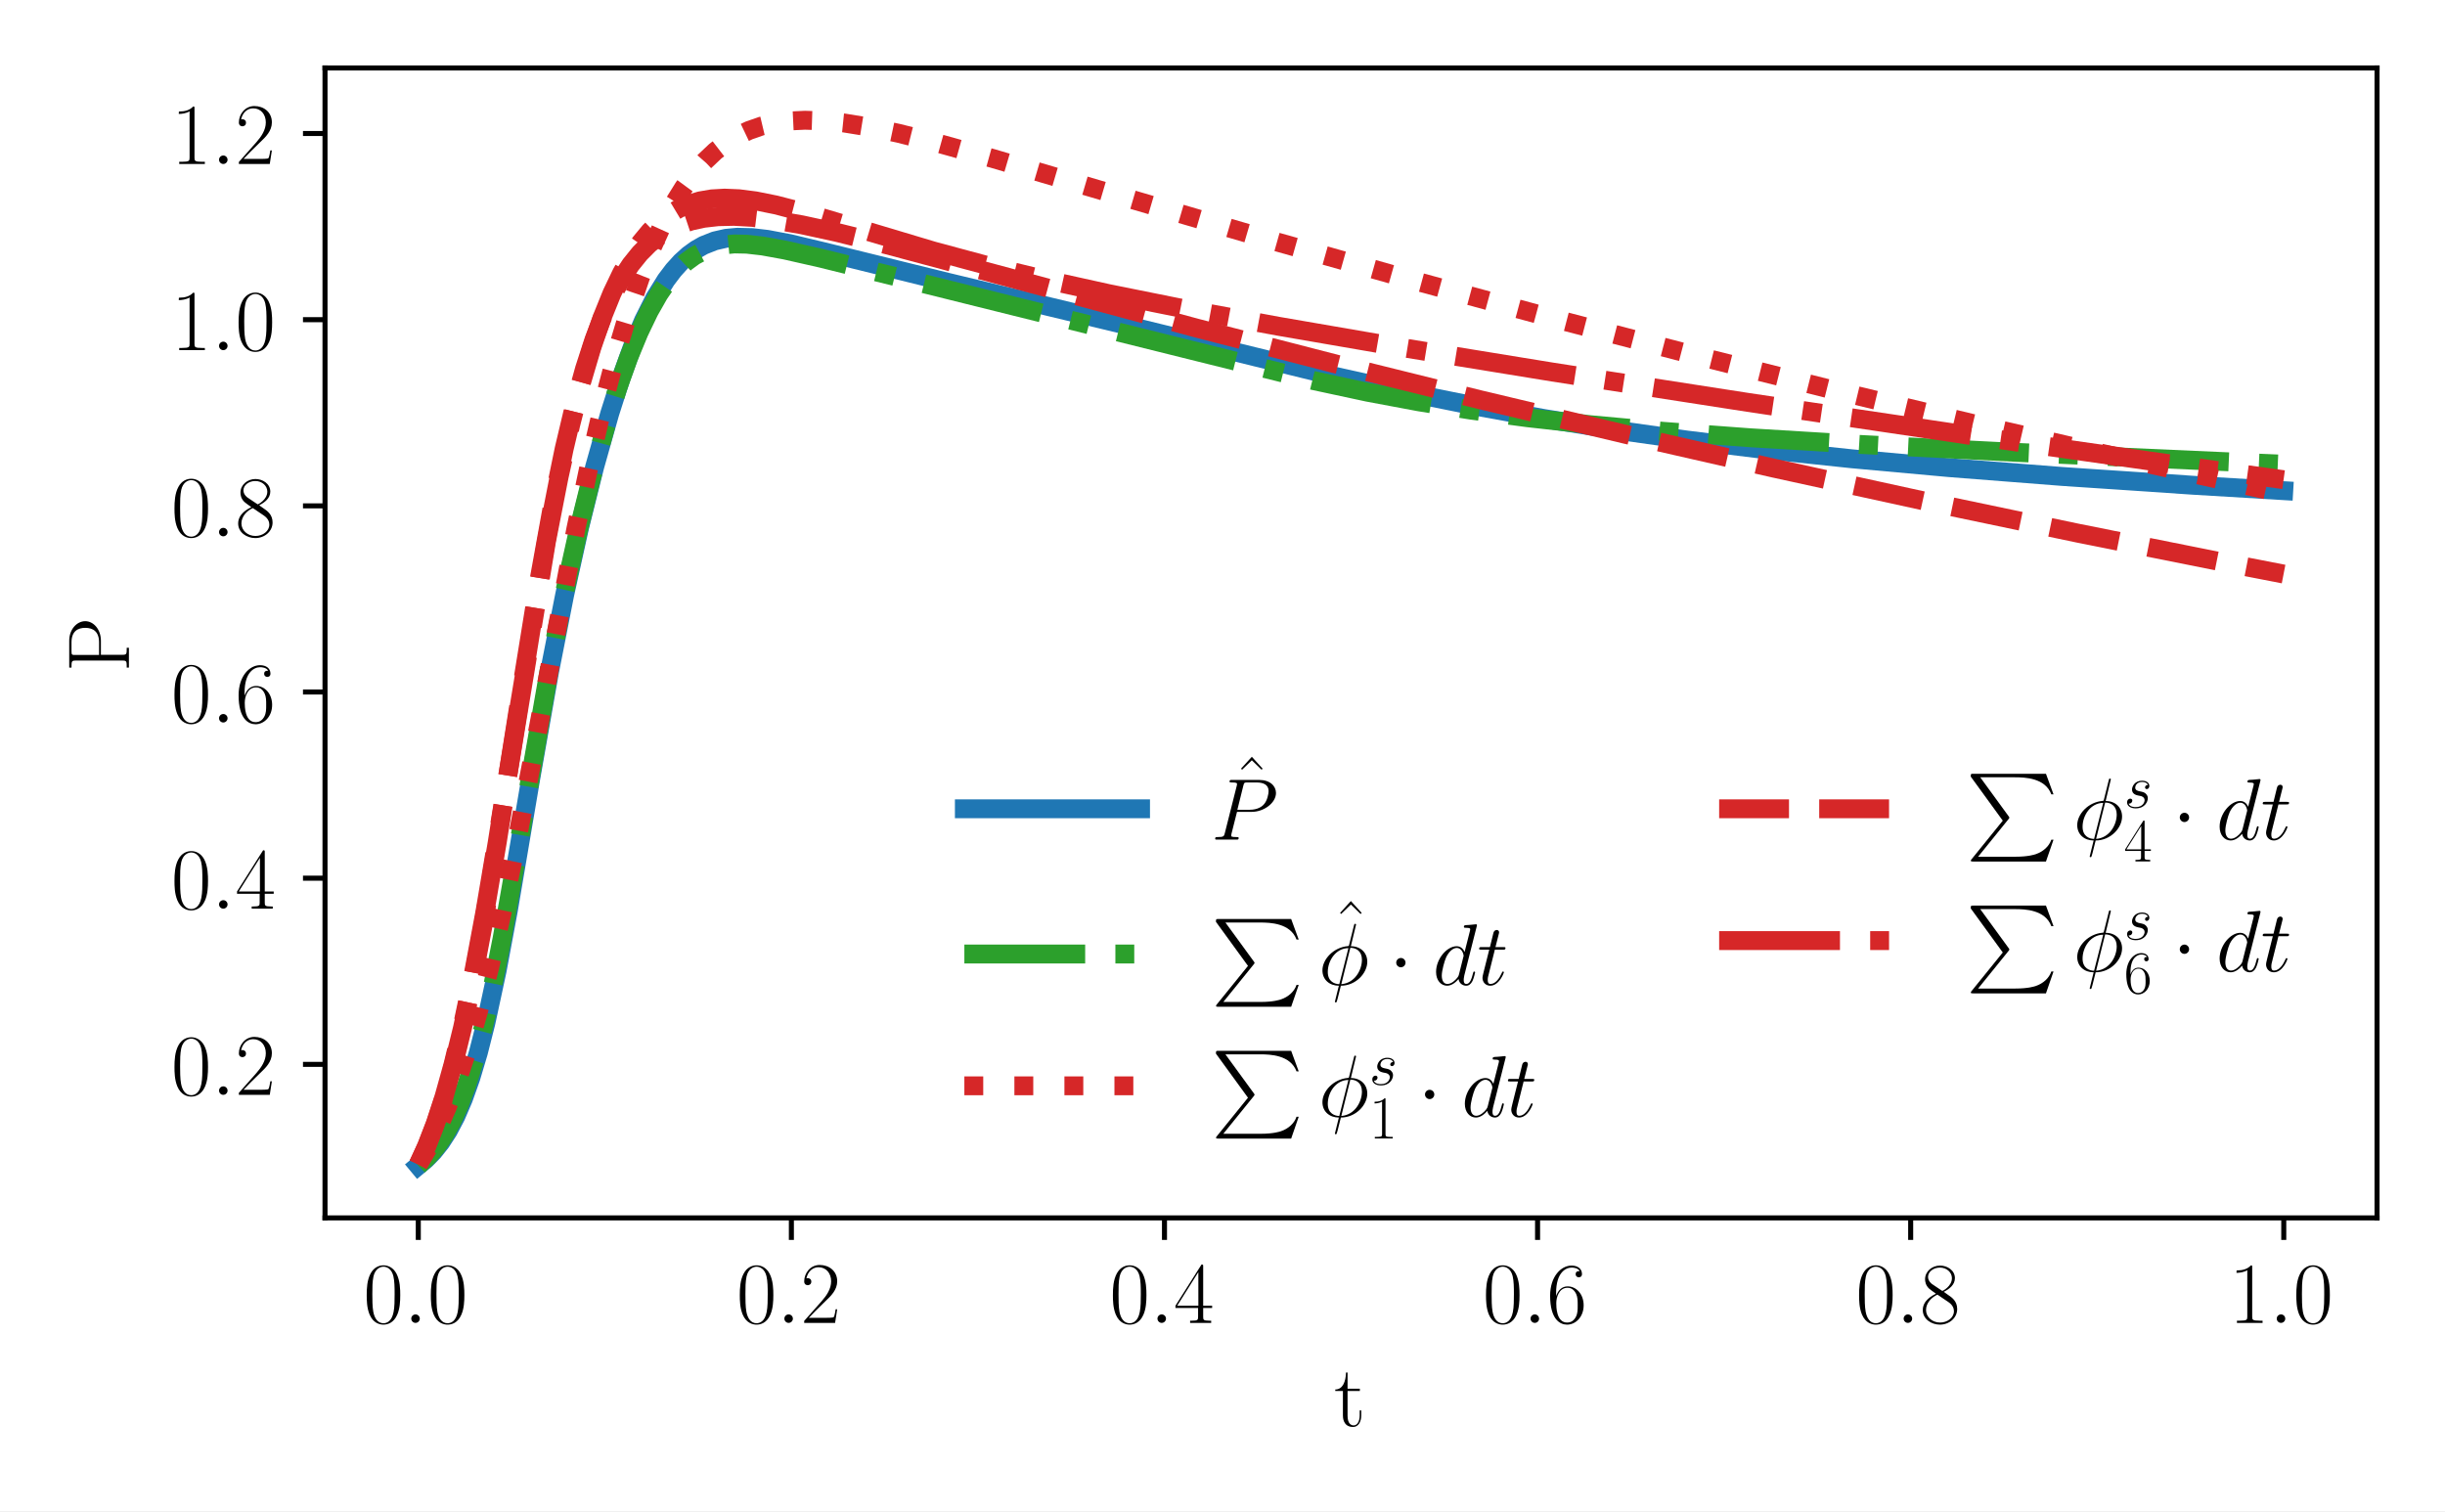
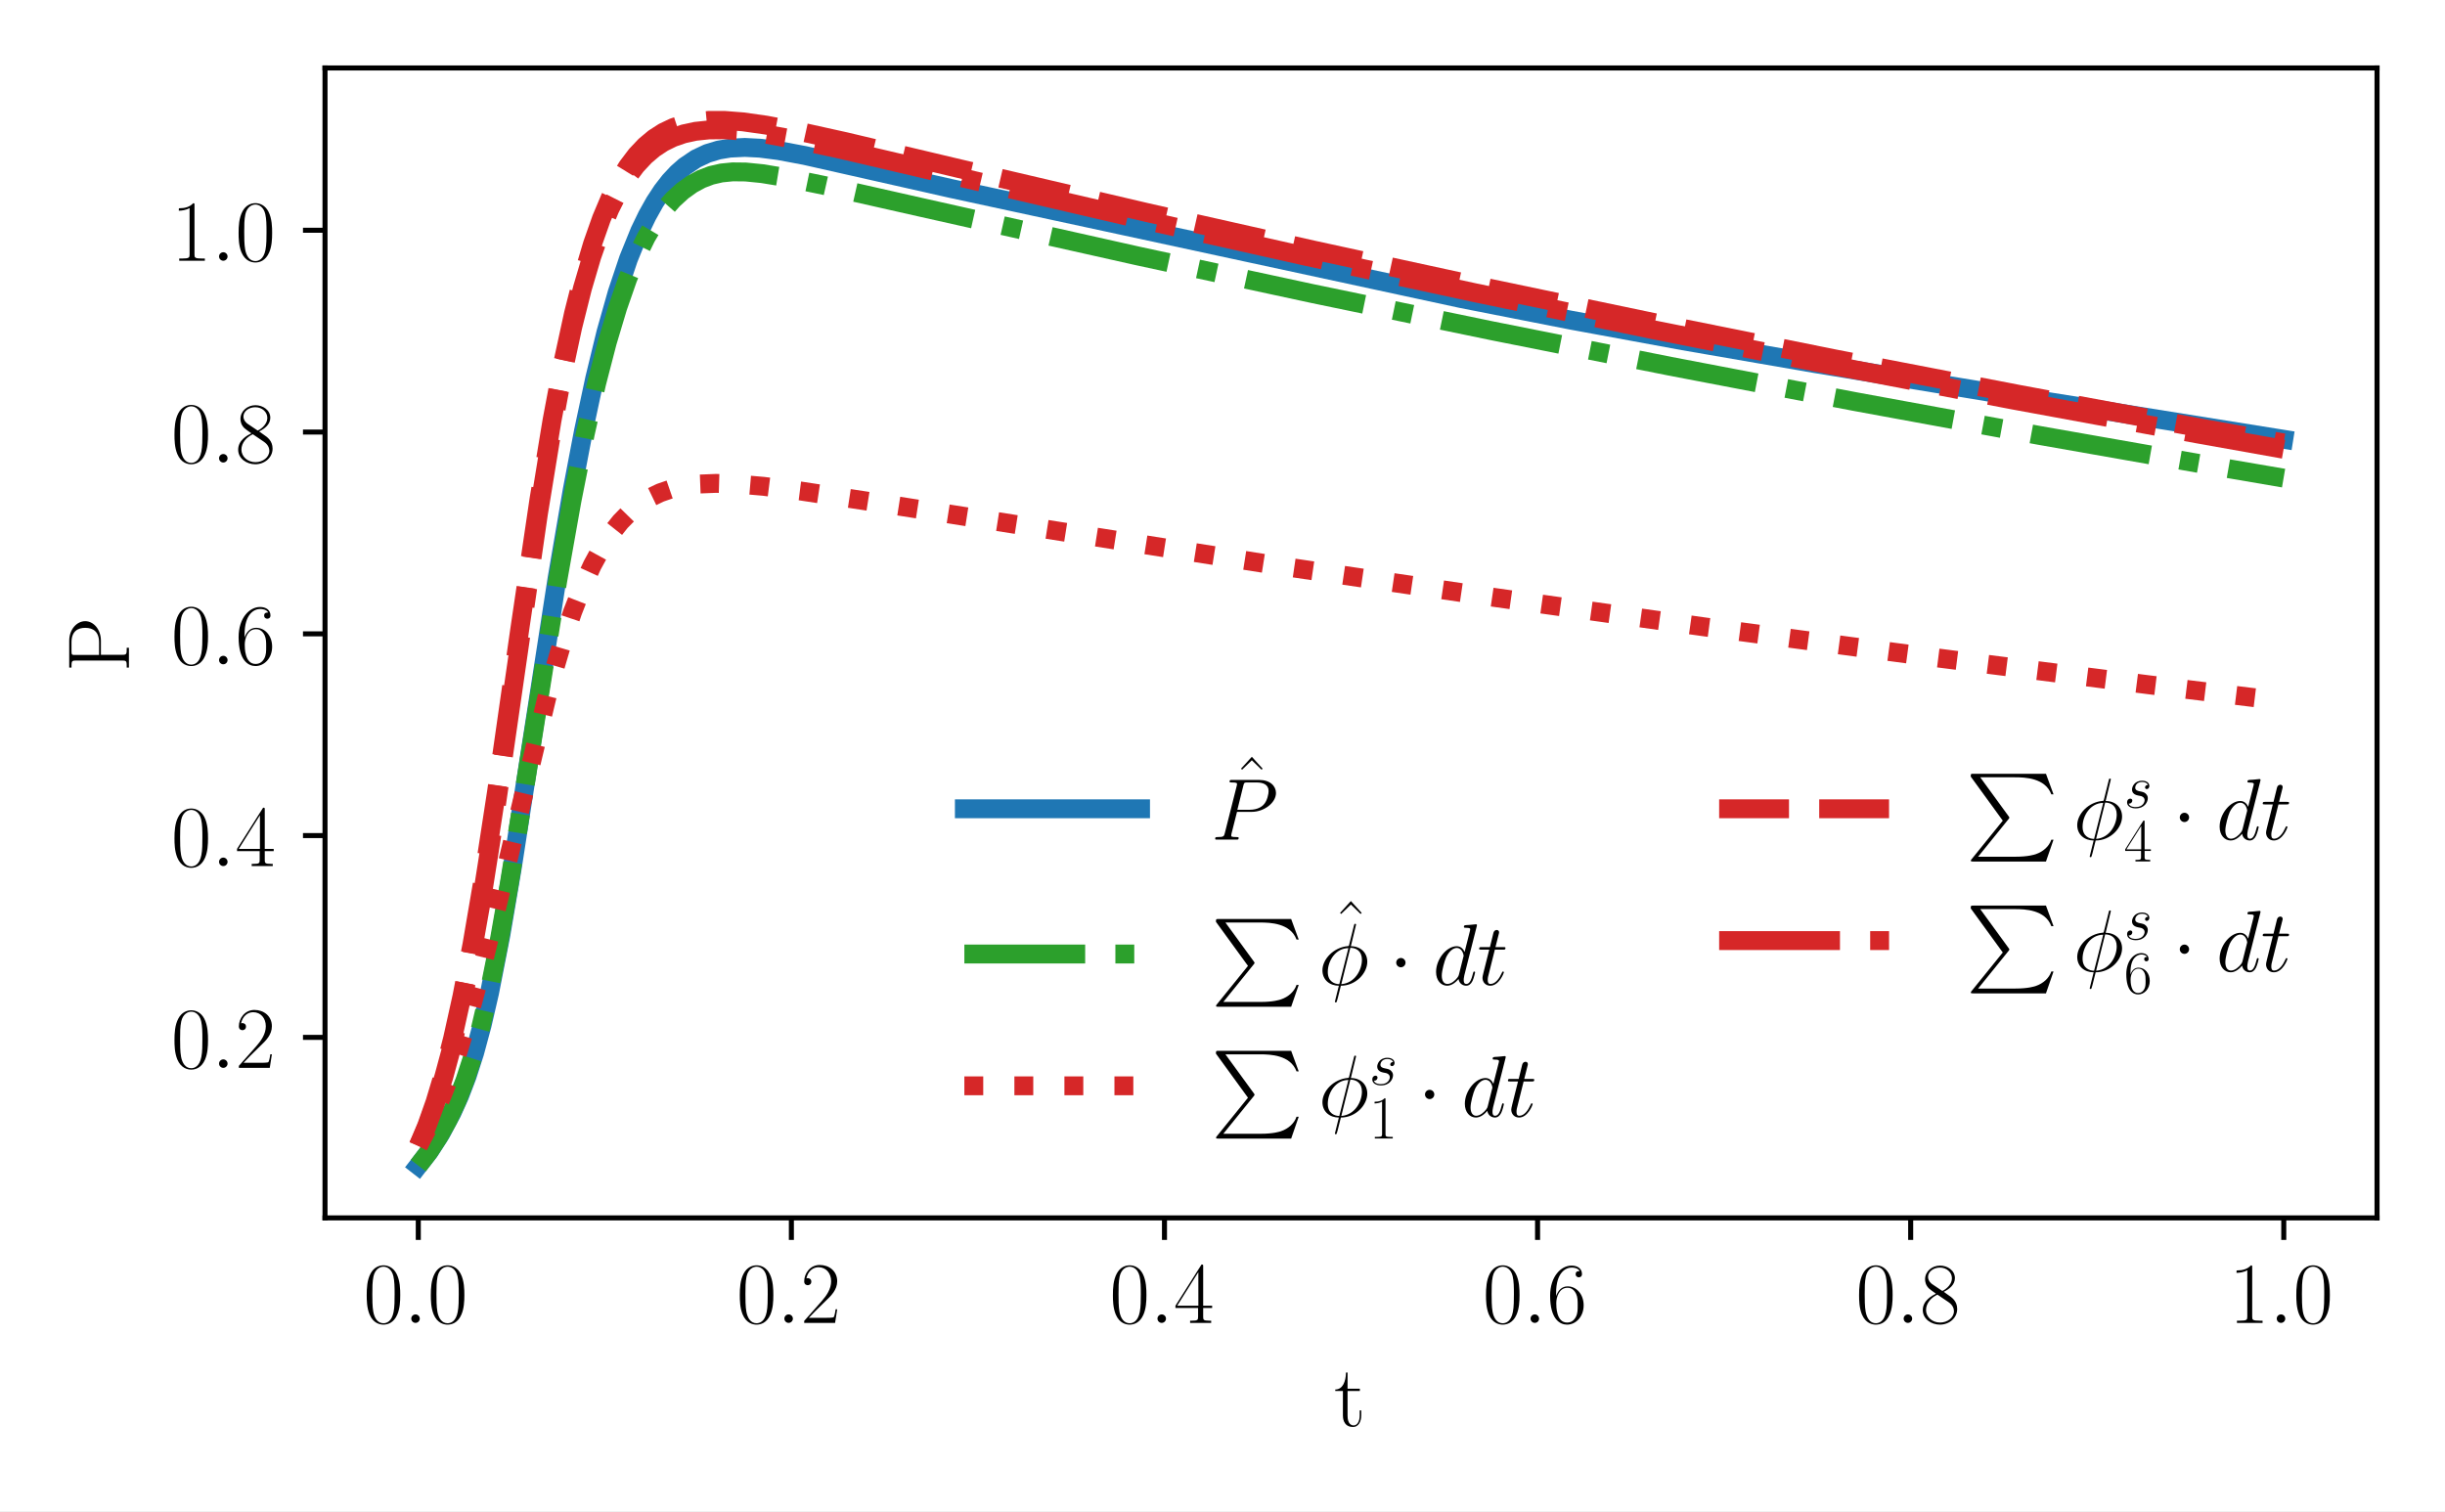
<svg xmlns="http://www.w3.org/2000/svg" xmlns:xlink="http://www.w3.org/1999/xlink" width="388.543pt" height="240.133pt" viewBox="0 0 388.543 240.133" version="1.1">
  <defs>
    <style type="text/css">*{stroke-linejoin: round; stroke-linecap: butt}</style>
  </defs>
  <g id="figure_1">
    <g id="patch_1">
      <path d="M 0 240.133  L 388.543 240.133  L 388.543 0  L 0 0  z " style="fill: #ffffff" />
    </g>
    <g id="axes_1">
      <g id="patch_2">
        <path d="M 51.648 193.537  L 377.743 193.537  L 377.743 10.8  L 51.648 10.8  z " style="fill: #ffffff" />
      </g>
      <g id="matplotlib.axis_1">
        <g id="xtick_1">
          <g id="line2d_1">
            <defs>
-               <path id="m41fd4c16ef" d="M 0 0  L 0 3.5  " style="stroke: #000000; stroke-width: 0.8" />
-             </defs>
-             <g>
-               <use xlink:href="#m41fd4c16ef" x="66.471" y="193.537" style="stroke: #000000; stroke-width: 0.8" />
+               <path id="mc021ba536b" d="M 0 0  L 0 3.5  " style="stroke: #000000; stroke-width: 0.8" />
+             </defs>
+             <g>
+               <use xlink:href="#mc021ba536b" x="66.471" y="193.537" style="stroke: #000000; stroke-width: 0.8" />
            </g>
          </g>
          <g id="text_1">
            <g transform="translate(57.74567 210.2228) scale(0.14 -0.14)">
              <defs>
                <path id="CMR17-30" d="M 2688 2025  C 2688 2416 2682 3080 2413 3591  C 2176 4039 1798 4198 1466 4198  C 1158 4198 768 4058 525 3597  C 269 3118 243 2524 243 2025  C 243 1661 250 1106 448 619  C 723 -39 1216 -128 1466 -128  C 1760 -128 2208 -7 2470 600  C 2662 1042 2688 1559 2688 2025  z M 1466 -26  C 1056 -26 813 325 723 812  C 653 1188 653 1738 653 2096  C 653 2588 653 2997 736 3387  C 858 3929 1216 4096 1466 4096  C 1728 4096 2067 3923 2189 3400  C 2272 3036 2278 2607 2278 2096  C 2278 1680 2278 1169 2202 792  C 2067 95 1690 -26 1466 -26  z " transform="scale(0.015625)" />
                <path id="CMMI12-3a" d="M 1178 307  C 1178 492 1024 619 870 619  C 685 619 557 466 557 313  C 557 128 710 0 864 0  C 1050 0 1178 153 1178 307  z " transform="scale(0.015625)" />
              </defs>
              <use xlink:href="#CMR17-30" transform="scale(0.996264)" />
              <use xlink:href="#CMMI12-3a" transform="translate(45.69048 0) scale(0.996264)" />
              <use xlink:href="#CMR17-30" transform="translate(72.78765 0) scale(0.996264)" />
            </g>
          </g>
        </g>
        <g id="xtick_2">
          <g id="line2d_2">
            <g>
-               <use xlink:href="#m41fd4c16ef" x="125.761" y="193.537" style="stroke: #000000; stroke-width: 0.8" />
+               <use xlink:href="#mc021ba536b" x="125.761" y="193.537" style="stroke: #000000; stroke-width: 0.8" />
            </g>
          </g>
          <g id="text_2">
            <g transform="translate(117.0356 210.2228) scale(0.14 -0.14)">
              <defs>
                <path id="CMR17-32" d="M 2669 989  L 2554 989  C 2490 536 2438 459 2413 420  C 2381 369 1920 369 1830 369  L 602 369  C 832 619 1280 1072 1824 1597  C 2214 1967 2669 2402 2669 3035  C 2669 3790 2067 4224 1395 4224  C 691 4224 262 3604 262 3030  C 262 2780 448 2748 525 2748  C 589 2748 781 2787 781 3010  C 781 3207 614 3264 525 3264  C 486 3264 448 3258 422 3245  C 544 3790 915 4058 1306 4058  C 1862 4058 2227 3617 2227 3035  C 2227 2479 1901 2000 1536 1584  L 262 146  L 262 0  L 2515 0  L 2669 989  z " transform="scale(0.015625)" />
              </defs>
              <use xlink:href="#CMR17-30" transform="scale(0.996264)" />
              <use xlink:href="#CMMI12-3a" transform="translate(45.69048 0) scale(0.996264)" />
              <use xlink:href="#CMR17-32" transform="translate(72.78765 0) scale(0.996264)" />
            </g>
          </g>
        </g>
        <g id="xtick_3">
          <g id="line2d_3">
            <g>
-               <use xlink:href="#m41fd4c16ef" x="185.051" y="193.537" style="stroke: #000000; stroke-width: 0.8" />
+               <use xlink:href="#mc021ba536b" x="185.051" y="193.537" style="stroke: #000000; stroke-width: 0.8" />
            </g>
          </g>
          <g id="text_3">
            <g transform="translate(176.3255 210.2228) scale(0.14 -0.14)">
              <defs>
                <path id="CMR17-34" d="M 2150 4122  C 2150 4256 2144 4256 2029 4256  L 128 1254  L 128 1088  L 1779 1088  L 1779 457  C 1779 224 1766 160 1318 160  L 1197 160  L 1197 0  C 1402 0 1747 0 1965 0  C 2182 0 2528 0 2733 0  L 2733 160  L 2611 160  C 2163 160 2150 224 2150 457  L 2150 1088  L 2803 1088  L 2803 1254  L 2150 1254  L 2150 4122  z M 1798 3703  L 1798 1254  L 256 1254  L 1798 3703  z " transform="scale(0.015625)" />
              </defs>
              <use xlink:href="#CMR17-30" transform="scale(0.996264)" />
              <use xlink:href="#CMMI12-3a" transform="translate(45.69048 0) scale(0.996264)" />
              <use xlink:href="#CMR17-34" transform="translate(72.78765 0) scale(0.996264)" />
            </g>
          </g>
        </g>
        <g id="xtick_4">
          <g id="line2d_4">
            <g>
-               <use xlink:href="#m41fd4c16ef" x="244.341" y="193.537" style="stroke: #000000; stroke-width: 0.8" />
+               <use xlink:href="#mc021ba536b" x="244.341" y="193.537" style="stroke: #000000; stroke-width: 0.8" />
            </g>
          </g>
          <g id="text_4">
            <g transform="translate(235.6154 210.2228) scale(0.14 -0.14)">
              <defs>
                <path id="CMR17-36" d="M 678 2176  C 678 3690 1395 4032 1811 4032  C 1946 4032 2272 4009 2400 3776  C 2298 3776 2106 3776 2106 3553  C 2106 3381 2246 3323 2336 3323  C 2394 3323 2566 3348 2566 3560  C 2566 3954 2246 4179 1805 4179  C 1043 4179 243 3390 243 1984  C 243 253 966 -128 1478 -128  C 2099 -128 2688 427 2688 1283  C 2688 2081 2170 2662 1517 2662  C 1126 2662 838 2407 678 1960  L 678 2176  z M 1478 25  C 691 25 691 1200 691 1436  C 691 1896 909 2560 1504 2560  C 1613 2560 1926 2560 2138 2120  C 2253 1870 2253 1609 2253 1289  C 2253 944 2253 690 2118 434  C 1978 171 1773 25 1478 25  z " transform="scale(0.015625)" />
              </defs>
              <use xlink:href="#CMR17-30" transform="scale(0.996264)" />
              <use xlink:href="#CMMI12-3a" transform="translate(45.69048 0) scale(0.996264)" />
              <use xlink:href="#CMR17-36" transform="translate(72.78765 0) scale(0.996264)" />
            </g>
          </g>
        </g>
        <g id="xtick_5">
          <g id="line2d_5">
            <g>
-               <use xlink:href="#m41fd4c16ef" x="303.631" y="193.537" style="stroke: #000000; stroke-width: 0.8" />
+               <use xlink:href="#mc021ba536b" x="303.631" y="193.537" style="stroke: #000000; stroke-width: 0.8" />
            </g>
          </g>
          <g id="text_5">
            <g transform="translate(294.9053 210.2228) scale(0.14 -0.14)">
              <defs>
                <path id="CMR17-38" d="M 1741 2264  C 2144 2467 2554 2773 2554 3263  C 2554 3841 1990 4179 1472 4179  C 890 4179 378 3759 378 3180  C 378 3021 416 2747 666 2505  C 730 2442 998 2251 1171 2130  C 883 1983 211 1634 211 934  C 211 279 838 -128 1459 -128  C 2144 -128 2720 362 2720 1010  C 2720 1590 2330 1857 2074 2029  L 1741 2264  z M 902 2822  C 851 2854 595 3051 595 3351  C 595 3739 998 4032 1459 4032  C 1965 4032 2336 3676 2336 3262  C 2336 2669 1670 2331 1638 2331  C 1632 2331 1626 2331 1574 2370  L 902 2822  z M 2080 1519  C 2176 1449 2483 1240 2483 851  C 2483 381 2010 25 1472 25  C 890 25 448 438 448 940  C 448 1443 838 1862 1280 2060  L 2080 1519  z " transform="scale(0.015625)" />
              </defs>
              <use xlink:href="#CMR17-30" transform="scale(0.996264)" />
              <use xlink:href="#CMMI12-3a" transform="translate(45.69048 0) scale(0.996264)" />
              <use xlink:href="#CMR17-38" transform="translate(72.78765 0) scale(0.996264)" />
            </g>
          </g>
        </g>
        <g id="xtick_6">
          <g id="line2d_6">
            <g>
-               <use xlink:href="#m41fd4c16ef" x="362.92" y="193.537" style="stroke: #000000; stroke-width: 0.8" />
+               <use xlink:href="#mc021ba536b" x="362.92" y="193.537" style="stroke: #000000; stroke-width: 0.8" />
            </g>
          </g>
          <g id="text_6">
            <g transform="translate(354.1952 210.2228) scale(0.14 -0.14)">
              <defs>
                <path id="CMR17-31" d="M 1702 4058  C 1702 4192 1696 4192 1606 4192  C 1357 3916 979 3827 621 3827  C 602 3827 570 3827 563 3808  C 557 3795 557 3782 557 3648  C 755 3648 1088 3686 1344 3839  L 1344 461  C 1344 236 1331 160 781 160  L 589 160  L 589 0  C 896 0 1216 0 1523 0  C 1830 0 2150 0 2458 0  L 2458 160  L 2266 160  C 1715 160 1702 230 1702 458  L 1702 4058  z " transform="scale(0.015625)" />
              </defs>
              <use xlink:href="#CMR17-31" transform="scale(0.996264)" />
              <use xlink:href="#CMMI12-3a" transform="translate(45.69048 0) scale(0.996264)" />
              <use xlink:href="#CMR17-30" transform="translate(72.78765 0) scale(0.996264)" />
            </g>
          </g>
        </g>
        <g id="text_7">
          <g transform="translate(212.0402 226.6207) scale(0.14 -0.14)">
            <defs>
              <path id="CMR17-74" d="M 966 2560  L 1862 2560  L 1862 2725  L 966 2725  L 966 3904  L 851 3904  C 838 3245 614 2668 70 2668  L 70 2560  L 627 2560  L 627 771  C 627 650 627 -64 1370 -64  C 1747 -64 1965 306 1965 777  L 1965 1140  L 1850 1140  L 1850 783  C 1850 344 1677 51 1408 51  C 1222 51 966 178 966 758  L 966 2560  z " transform="scale(0.015625)" />
            </defs>
            <use xlink:href="#CMR17-74" transform="scale(0.996264)" />
          </g>
        </g>
      </g>
      <g id="matplotlib.axis_2">
        <g id="ytick_1">
          <g id="line2d_7">
            <defs>
-               <path id="m6a8899a63e" d="M 0 0  L -3.5 0  " style="stroke: #000000; stroke-width: 0.8" />
-             </defs>
-             <g>
-               <use xlink:href="#m6a8899a63e" x="51.648" y="169.139" style="stroke: #000000; stroke-width: 0.8" />
+               <path id="mbec6f3940d" d="M 0 0  L -3.5 0  " style="stroke: #000000; stroke-width: 0.8" />
+             </defs>
+             <g>
+               <use xlink:href="#mbec6f3940d" x="51.648" y="164.853" style="stroke: #000000; stroke-width: 0.8" />
            </g>
          </g>
          <g id="text_8">
-             <g transform="translate(27.1979 173.9819) scale(0.14 -0.14)">
+             <g transform="translate(27.1979 169.6958) scale(0.14 -0.14)">
              <use xlink:href="#CMR17-30" transform="scale(0.996264)" />
              <use xlink:href="#CMMI12-3a" transform="translate(45.69048 0) scale(0.996264)" />
              <use xlink:href="#CMR17-32" transform="translate(72.78765 0) scale(0.996264)" />
            </g>
          </g>
        </g>
        <g id="ytick_2">
          <g id="line2d_8">
            <g>
-               <use xlink:href="#m6a8899a63e" x="51.648" y="139.554" style="stroke: #000000; stroke-width: 0.8" />
+               <use xlink:href="#mbec6f3940d" x="51.648" y="132.787" style="stroke: #000000; stroke-width: 0.8" />
            </g>
          </g>
          <g id="text_9">
-             <g transform="translate(27.1979 144.3971) scale(0.14 -0.14)">
+             <g transform="translate(27.1979 137.6301) scale(0.14 -0.14)">
              <use xlink:href="#CMR17-30" transform="scale(0.996264)" />
              <use xlink:href="#CMMI12-3a" transform="translate(45.69048 0) scale(0.996264)" />
              <use xlink:href="#CMR17-34" transform="translate(72.78765 0) scale(0.996264)" />
            </g>
          </g>
        </g>
        <g id="ytick_3">
          <g id="line2d_9">
            <g>
-               <use xlink:href="#m6a8899a63e" x="51.648" y="109.969" style="stroke: #000000; stroke-width: 0.8" />
+               <use xlink:href="#mbec6f3940d" x="51.648" y="100.722" style="stroke: #000000; stroke-width: 0.8" />
            </g>
          </g>
          <g id="text_10">
-             <g transform="translate(27.1979 114.8124) scale(0.14 -0.14)">
+             <g transform="translate(27.1979 105.5645) scale(0.14 -0.14)">
              <use xlink:href="#CMR17-30" transform="scale(0.996264)" />
              <use xlink:href="#CMMI12-3a" transform="translate(45.69048 0) scale(0.996264)" />
              <use xlink:href="#CMR17-36" transform="translate(72.78765 0) scale(0.996264)" />
            </g>
          </g>
        </g>
        <g id="ytick_4">
          <g id="line2d_10">
            <g>
-               <use xlink:href="#m6a8899a63e" x="51.648" y="80.385" style="stroke: #000000; stroke-width: 0.8" />
+               <use xlink:href="#mbec6f3940d" x="51.648" y="68.656" style="stroke: #000000; stroke-width: 0.8" />
            </g>
          </g>
          <g id="text_11">
-             <g transform="translate(27.1979 85.22758) scale(0.14 -0.14)">
+             <g transform="translate(27.1979 73.49878) scale(0.14 -0.14)">
              <use xlink:href="#CMR17-30" transform="scale(0.996264)" />
              <use xlink:href="#CMMI12-3a" transform="translate(45.69048 0) scale(0.996264)" />
              <use xlink:href="#CMR17-38" transform="translate(72.78765 0) scale(0.996264)" />
            </g>
          </g>
        </g>
        <g id="ytick_5">
          <g id="line2d_11">
            <g>
-               <use xlink:href="#m6a8899a63e" x="51.648" y="50.8" style="stroke: #000000; stroke-width: 0.8" />
+               <use xlink:href="#mbec6f3940d" x="51.648" y="36.59" style="stroke: #000000; stroke-width: 0.8" />
            </g>
          </g>
          <g id="text_12">
-             <g transform="translate(27.1979 55.64281) scale(0.14 -0.14)">
+             <g transform="translate(27.1979 41.43311) scale(0.14 -0.14)">
              <use xlink:href="#CMR17-31" transform="scale(0.996264)" />
              <use xlink:href="#CMMI12-3a" transform="translate(45.69048 0) scale(0.996264)" />
              <use xlink:href="#CMR17-30" transform="translate(72.78765 0) scale(0.996264)" />
            </g>
          </g>
        </g>
-         <g id="ytick_6">
-           <g id="line2d_12">
-             <g>
-               <use xlink:href="#m6a8899a63e" x="51.648" y="21.215" style="stroke: #000000; stroke-width: 0.8" />
-             </g>
-           </g>
-           <g id="text_13">
-             <g transform="translate(27.1979 26.05803) scale(0.14 -0.14)">
-               <use xlink:href="#CMR17-31" transform="scale(0.996264)" />
-               <use xlink:href="#CMMI12-3a" transform="translate(45.69048 0) scale(0.996264)" />
-               <use xlink:href="#CMR17-32" transform="translate(72.78765 0) scale(0.996264)" />
-             </g>
-           </g>
-         </g>
-         <g id="text_14">
+         <g id="text_13">
          <g transform="translate(20.48588 106.8144) rotate(-90) scale(0.14 -0.14)">
            <defs>
              <path id="CMR17-50" d="M 1267 2042  L 2291 2042  C 3117 2042 3718 2578 3718 3184  C 3718 3791 3130 4352 2291 4352  L 333 4352  L 333 4186  C 774 4186 845 4186 845 3899  L 845 446  C 845 160 774 160 333 160  L 333 0  C 518 0 858 0 1056 0  C 1254 0 1594 0 1779 0  L 1779 160  C 1338 160 1267 160 1267 446  L 1267 2042  z M 1254 2176  L 1254 3938  C 1254 4155 1267 4186 1523 4186  L 2170 4186  C 2995 4186 3232 3714 3232 3184  C 3232 2604 2950 2176 2170 2176  L 1254 2176  z " transform="scale(0.015625)" />
            </defs>
            <use xlink:href="#CMR17-50" transform="scale(0.996264)" />
          </g>
        </g>
      </g>
+       <g id="line2d_12">
+         <path d="M 66.471 185.231  L 68.26 182.925  L 70.05 180.137  L 71.839 176.795  L 73.032 174.149  L 74.225 171.036  L 75.418 167.328  L 76.611 162.914  L 77.804 157.739  L 79.593 148.589  L 81.383 138.058  L 84.365 118.766  L 88.54 91.826  L 90.926 77.912  L 92.716 68.526  L 94.505 60.139  L 96.295 52.788  L 98.084 46.469  L 99.874 41.138  L 101.663 36.727  L 102.856 34.256  L 104.049 32.126  L 105.242 30.309  L 106.435 28.775  L 107.628 27.495  L 108.821 26.442  L 110.61 25.23  L 112.4 24.388  L 114.189 23.846  L 115.978 23.543  L 118.364 23.426  L 120.75 23.548  L 123.733 23.929  L 127.908 24.712  L 135.662 26.462  L 151.171 29.965  L 232.292 47.468  L 249.59 50.867  L 267.484 54.159  L 288.361 57.768  L 316.396 62.369  L 362.92 69.811  L 362.92 69.811  " clip-path="url(#p619e781bff)" style="fill: none; stroke: #1f77b4; stroke-width: 3; stroke-linecap: square" />
+       </g>
      <g id="line2d_13">
-         <path d="M 66.471 185.231  L 67.664 184.239  L 68.857 183.023  L 70.05 181.525  L 71.243 179.68  L 72.436 177.411  L 73.629 174.638  L 74.821 171.281  L 76.014 167.275  L 77.207 162.581  L 78.997 154.27  L 80.786 144.664  L 84.365 123.58  L 87.347 106.645  L 89.733 94.519  L 92.119 83.74  L 94.505 74.17  L 96.892 65.715  L 98.681 60.115  L 100.47 55.181  L 102.26 50.936  L 104.049 47.383  L 105.839 44.5  L 107.032 42.926  L 108.224 41.61  L 109.417 40.53  L 110.61 39.663  L 111.803 38.986  L 113.593 38.277  L 115.382 37.871  L 117.171 37.704  L 119.557 37.76  L 121.943 38.04  L 125.522 38.717  L 130.89 39.999  L 150.574 44.854  L 178.609 51.592  L 211.415 59.64  L 223.344 62.292  L 234.677 64.579  L 245.415 66.521  L 256.748 68.337  L 268.081 69.929  L 280.607 71.461  L 294.326 72.91  L 309.834 74.318  L 327.729 75.715  L 348.605 77.119  L 362.92 77.973  L 362.92 77.973  " clip-path="url(#p3505df1ae9)" style="fill: none; stroke: #1f77b4; stroke-width: 3; stroke-linecap: square" />
+         <path d="M 66.471 185.231  L 68.101 183.114  L 69.673 180.709  L 71.185 177.988  L 72.607 174.963  L 73.882 171.721  L 75.098 167.997  L 76.372 163.351  L 77.736 157.52  L 79.189 150.297  L 80.938 140.381  L 83.546 124.18  L 88.645 92.19  L 90.898 79.53  L 93.003 68.939  L 94.812 60.922  L 96.501 54.409  L 98.161 48.864  L 99.762 44.265  L 101.274 40.583  L 102.697 37.683  L 104.09 35.329  L 105.513 33.351  L 106.966 31.704  L 108.448 30.349  L 109.96 29.263  L 111.472 28.446  L 113.014 27.863  L 114.644 27.488  L 116.423 27.311  L 118.498 27.332  L 121.136 27.595  L 124.842 28.206  L 130.978 29.473  L 146.572 32.995  L 180.782 40.667  L 208.707 46.684  L 237.137 52.573  L 265.389 58.197  L 294.737 63.808  L 324.086 69.192  L 354.679 74.572  L 362.891 75.977  L 362.891 75.977  " clip-path="url(#p619e781bff)" style="fill: none; stroke-dasharray: 19.2,4.8,3,4.8; stroke-dashoffset: 0; stroke: #2ca02c; stroke-width: 3" />
      </g>
      <g id="line2d_14">
-         <path d="M 66.471 185.231  L 68.042 183.75  L 69.376 182.184  L 70.592 180.406  L 71.777 178.265  L 72.963 175.644  L 74.149 172.468  L 75.453 168.308  L 76.817 163.201  L 78.24 156.977  L 79.782 149.179  L 81.975 136.776  L 87.43 105.55  L 89.624 94.562  L 91.817 84.687  L 93.952 76.094  L 96.146 68.157  L 98.132 61.768  L 99.881 56.86  L 101.541 52.837  L 103.171 49.45  L 104.713 46.736  L 106.136 44.662  L 107.5 43.059  L 108.982 41.66  L 110.345 40.662  L 111.768 39.899  L 113.34 39.306  L 114.97 38.929  L 116.69 38.765  L 118.676 38.806  L 121.196 39.093  L 124.753 39.74  L 130.474 41.034  L 143.815 44.338  L 208.707 60.475  L 217.334 62.329  L 225.516 63.859  L 233.846 65.189  L 242.769 66.385  L 252.73 67.491  L 264.262 68.539  L 278.077 69.562  L 295.834 70.639  L 320.439 71.889  L 359.274 73.614  L 362.891 73.767  L 362.891 73.767  " clip-path="url(#p3505df1ae9)" style="fill: none; stroke-dasharray: 19.2,4.8,3,4.8; stroke-dashoffset: 0; stroke: #2ca02c; stroke-width: 3" />
+         <path d="M 66.471 182.093  L 68.013 179.218  L 69.584 175.8  L 71.185 171.766  L 72.845 166.962  L 74.623 161.105  L 76.58 153.863  L 78.922 144.293  L 87.371 108.881  L 89.268 102.384  L 90.987 97.263  L 92.588 93.164  L 94.13 89.805  L 95.642 87.034  L 97.124 84.771  L 98.606 82.907  L 100.088 81.392  L 101.63 80.132  L 103.231 79.113  L 104.92 78.301  L 106.758 77.669  L 108.774 77.212  L 111.087 76.922  L 113.784 76.815  L 117.075 76.916  L 121.314 77.281  L 127.302 78.039  L 137.441 79.58  L 203.964 90.018  L 237.582 94.955  L 271.11 99.653  L 306.299 104.35  L 341.487 108.821  L 362.891 111.434  L 362.891 111.434  " clip-path="url(#p619e781bff)" style="fill: none; stroke-dasharray: 3,4.95; stroke-dashoffset: 0; stroke: #d62728; stroke-width: 3" />
      </g>
      <g id="line2d_15">
-         <path d="M 66.471 185.045  L 68.013 182.454  L 69.554 179.421  L 71.096 175.893  L 72.667 171.737  L 74.297 166.778  L 75.987 160.913  L 77.795 153.808  L 79.782 145.065  L 82.064 133.966  L 85.118 117.908  L 91.491 84.141  L 93.981 72.317  L 96.146 63.079  L 98.132 55.537  L 100.029 49.187  L 101.837 43.892  L 103.586 39.439  L 105.306 35.657  L 106.996 32.468  L 108.656 29.795  L 110.316 27.533  L 111.976 25.636  L 113.666 24.036  L 115.385 22.709  L 117.164 21.614  L 119.031 20.726  L 120.988 20.041  L 123.093 19.541  L 125.375 19.228  L 127.925 19.107  L 130.801 19.201  L 134.121 19.541  L 138.034 20.176  L 142.777 21.18  L 148.914 22.717  L 157.777 25.188  L 175.357 30.375  L 202.304 38.274  L 224.686 44.589  L 246.594 50.534  L 269.065 56.394  L 291.743 62.073  L 314.659 67.582  L 337.841 72.928  L 362.031 78.275  L 362.891 78.461  L 362.891 78.461  " clip-path="url(#p3505df1ae9)" style="fill: none; stroke-dasharray: 3,4.95; stroke-dashoffset: 0; stroke: #d62728; stroke-width: 3" />
+         <path d="M 66.471 182.093  L 67.805 178.9  L 69.139 175.117  L 70.503 170.568  L 71.926 165.024  L 73.408 158.334  L 75.009 150.049  L 76.787 139.626  L 78.922 125.724  L 82.598 99.992  L 85.651 79.341  L 87.726 66.793  L 89.505 57.344  L 91.136 49.833  L 92.677 43.741  L 94.159 38.763  L 95.582 34.733  L 96.976 31.427  L 98.369 28.683  L 99.733 26.472  L 101.126 24.633  L 102.519 23.158  L 103.942 21.968  L 105.424 21.015  L 106.996 20.267  L 108.685 19.71  L 110.553 19.331  L 112.658 19.133  L 115.118 19.132  L 118.053 19.361  L 121.759 19.884  L 126.739 20.824  L 134.358 22.509  L 152.53 26.817  L 182.264 33.777  L 208.885 39.773  L 235.833 45.619  L 263.817 51.459  L 291.802 57.074  L 320.914 62.686  L 349.995 68.066  L 362.891 70.383  L 362.891 70.383  " clip-path="url(#p619e781bff)" style="fill: none; stroke-dasharray: 11.1,4.8; stroke-dashoffset: 0; stroke: #d62728; stroke-width: 3" />
      </g>
      <g id="line2d_16">
-         <path d="M 66.471 185.045  L 67.805 182.168  L 69.169 178.685  L 70.562 174.496  L 71.985 169.499  L 73.497 163.346  L 75.098 155.871  L 76.876 146.465  L 79.011 133.9  L 82.479 111.885  L 85.74 91.738  L 87.845 80.106  L 89.653 71.319  L 91.313 64.317  L 92.885 58.625  L 94.397 53.959  L 95.879 50.091  L 97.331 46.907  L 98.784 44.252  L 100.237 42.057  L 101.689 40.257  L 103.171 38.767  L 104.713 37.532  L 106.314 36.533  L 108.004 35.739  L 109.842 35.124  L 111.828 34.693  L 114.081 34.438  L 116.63 34.381  L 119.595 34.545  L 123.093 34.967  L 127.421 35.723  L 132.994 36.933  L 140.791 38.869  L 154.398 42.513  L 190.09 52.122  L 212.561 57.915  L 235.151 63.511  L 258.392 69.038  L 281.871 74.392  L 305.558 79.569  L 330.341 84.755  L 355.391 89.767  L 362.891 91.225  L 362.891 91.225  " clip-path="url(#p3505df1ae9)" style="fill: none; stroke-dasharray: 11.1,4.8; stroke-dashoffset: 0; stroke: #d62728; stroke-width: 3" />
-       </g>
-       <g id="line2d_17">
-         <path d="M 66.471 185.045  L 67.805 182.112  L 69.169 178.558  L 70.562 174.284  L 72.015 169.078  L 73.526 162.811  L 75.187 154.937  L 77.054 144.938  L 79.367 131.256  L 86.837 86.047  L 88.853 75.753  L 90.691 67.495  L 92.41 60.768  L 94.07 55.156  L 95.671 50.513  L 97.242 46.629  L 98.784 43.404  L 100.296 40.746  L 101.808 38.533  L 103.29 36.746  L 104.802 35.267  L 106.314 34.092  L 107.885 33.15  L 109.515 32.433  L 111.235 31.921  L 113.102 31.602  L 115.148 31.484  L 117.431 31.581  L 120.069 31.92  L 123.271 32.564  L 127.48 33.654  L 134.121 35.633  L 148.321 39.884  L 156.947 42.207  L 165.959 44.403  L 176.157 46.656  L 188.252 49.089  L 203.105 51.839  L 222.137 55.123  L 246.742 59.13  L 277.81 63.952  L 313.324 69.227  L 349.758 74.413  L 362.891 76.231  L 362.891 76.231  " clip-path="url(#p3505df1ae9)" style="fill: none; stroke-dasharray: 19.2,4.8,3,4.8; stroke-dashoffset: 0; stroke: #d62728; stroke-width: 3" />
+         <path d="M 66.471 182.093  L 67.805 179.074  L 69.169 175.417  L 70.532 171.106  L 71.926 165.953  L 73.378 159.709  L 74.92 152.072  L 76.61 142.524  L 78.566 130.111  L 81.264 111.403  L 85.562 81.644  L 87.608 69.112  L 89.387 59.547  L 91.017 51.955  L 92.559 45.803  L 94.041 40.774  L 95.493 36.62  L 96.916 33.217  L 98.31 30.45  L 99.703 28.171  L 101.096 26.312  L 102.49 24.816  L 103.913 23.603  L 105.395 22.626  L 106.966 21.855  L 108.656 21.273  L 110.523 20.868  L 112.628 20.646  L 115.059 20.62  L 117.964 20.82  L 121.581 21.301  L 126.413 22.182  L 133.795 23.78  L 150.396 27.672  L 180.07 34.579  L 207.255 40.67  L 234.38 46.52  L 262.513 52.356  L 290.676 57.971  L 319.965 63.58  L 349.254 68.962  L 362.891 71.393  L 362.891 71.393  " clip-path="url(#p619e781bff)" style="fill: none; stroke-dasharray: 19.2,4.8,3,4.8; stroke-dashoffset: 0; stroke: #d62728; stroke-width: 3" />
      </g>
      <g id="patch_3">
        <path d="M 51.648 193.537  L 51.648 10.8  " style="fill: none; stroke: #000000; stroke-width: 0.8; stroke-linejoin: miter; stroke-linecap: square" />
      </g>
      <g id="patch_4">
        <path d="M 377.743 193.537  L 377.743 10.8  " style="fill: none; stroke: #000000; stroke-width: 0.8; stroke-linejoin: miter; stroke-linecap: square" />
      </g>
      <g id="patch_5">
        <path d="M 51.648 193.537  L 377.743 193.537  " style="fill: none; stroke: #000000; stroke-width: 0.8; stroke-linejoin: miter; stroke-linecap: square" />
      </g>
      <g id="patch_6">
        <path d="M 51.648 10.8  L 377.743 10.8  " style="fill: none; stroke: #000000; stroke-width: 0.8; stroke-linejoin: miter; stroke-linecap: square" />
      </g>
      <g id="legend_1">
-         <g id="line2d_18">
+         <g id="line2d_17">
          <path d="M 153.249 128.524  L 167.249 128.524  L 181.249 128.524  " style="fill: none; stroke: #1f77b4; stroke-width: 3; stroke-linecap: square" />
        </g>
-         <g id="text_15">
+         <g id="text_14">
          <g transform="translate(192.4494 133.4235) scale(0.14 -0.14)">
            <defs>
              <path id="CMR17-5e" d="M 1466 4421  L 678 3555  L 755 3478  L 1466 4166  L 2176 3478  L 2253 3555  L 1466 4421  z " transform="scale(0.015625)" />
              <path id="CMMI12-50" d="M 1894 2023  L 2970 2023  C 3853 2023 4736 2673 4736 3401  C 4736 3898 4314 4352 3507 4352  L 1530 4352  C 1408 4352 1350 4352 1350 4231  C 1350 4167 1408 4167 1504 4167  C 1894 4167 1894 4116 1894 4046  C 1894 4034 1894 3995 1869 3899  L 1005 472  C 947 249 934 185 486 185  C 365 185 301 185 301 70  C 301 0 358 0 397 0  C 518 0 646 0 768 0  L 1517 0  C 1638 0 1773 0 1894 0  C 1946 0 2016 0 2016 121  C 2016 185 1958 185 1862 185  C 1478 185 1472 230 1472 293  C 1472 325 1478 369 1485 401  L 1894 2023  z M 2355 3930  C 2413 4167 2438 4167 2688 4167  L 3322 4167  C 3802 4167 4198 4013 4198 3535  C 4198 3369 4115 2827 3821 2534  C 3712 2419 3405 2176 2822 2176  L 1920 2176  L 2355 3930  z " transform="scale(0.015625)" />
            </defs>
            <use xlink:href="#CMR17-5e" transform="translate(23.49683 25.18973) scale(0.996264)" />
            <use xlink:href="#CMMI12-50" transform="scale(0.996264)" />
          </g>
        </g>
-         <g id="line2d_19">
+         <g id="line2d_18">
          <path d="M 153.249 151.602  L 167.249 151.602  L 181.249 151.602  " style="fill: none; stroke-dasharray: 19.2,4.8,3,4.8; stroke-dashoffset: 0; stroke: #2ca02c; stroke-width: 3" />
        </g>
-         <g id="text_16">
+         <g id="text_15">
          <g transform="translate(192.4494 156.5021) scale(0.14 -0.14)">
            <defs>
              <path id="CMEX10-50" d="M 2694 -3418  L 422 -6227  C 371 -6291 365 -6304 365 -6330  C 365 -6400 422 -6400 538 -6400  L 5843 -6400  L 6394 -4806  L 6234 -4806  C 6074 -5286 5645 -5677 5101 -5862  C 4998 -5894 4557 -6048 3616 -6048  L 896 -6048  L 3117 -3302  C 3162 -3245 3174 -3226 3174 -3200  C 3174 -3174 3168 -3168 3130 -3110  L 1050 -256  L 3584 -256  C 4314 -256 5786 -301 6234 -1498  L 6394 -1498  L 5843 0  L 538 0  C 365 0 358 -6 358 -205  L 2694 -3418  z " transform="scale(0.015625)" />
              <path id="CMMI12-1e" d="M 2752 4390  C 2752 4448 2707 4448 2688 4448  C 2630 4448 2624 4435 2598 4326  L 2253 2939  C 2234 2856 2227 2849 2221 2843  C 2214 2830 2170 2824 2157 2824  C 1107 2734 301 1864 301 1057  C 301 361 832 -64 1498 -64  C 1446 -261 1402 -463 1350 -659  C 1261 -995 1210 -1204 1210 -1229  C 1210 -1241 1210 -1280 1274 -1280  C 1293 -1280 1318 -1280 1331 -1254  C 1344 -1241 1382 -1089 1408 -1008  L 1645 -64  C 2739 -64 3571 854 3571 1680  C 3571 2343 3085 2816 2374 2816  L 2752 4390  z M 2336 2701  C 2758 2701 3181 2463 3181 1828  C 3181 1097 2675 128 1677 50  L 2336 2701  z M 1530 50  C 1216 50 691 220 691 938  C 691 1761 1274 2676 2195 2676  L 1530 50  z " transform="scale(0.015625)" />
              <path id="CMSY10-1" d="M 1229 1619  C 1229 1805 1075 1958 890 1958  C 704 1958 550 1805 550 1619  C 550 1433 704 1280 890 1280  C 1075 1280 1229 1433 1229 1619  z " transform="scale(0.015625)" />
              <path id="CMMI12-64" d="M 3219 4257  C 3226 4282 3238 4320 3238 4352  C 3238 4416 3174 4416 3162 4416  C 3155 4416 2842 4388 2810 4380  C 2701 4373 2605 4358 2490 4358  C 2330 4345 2285 4339 2285 4224  C 2285 4160 2336 4160 2426 4160  C 2739 4160 2746 4103 2746 4040  C 2746 4002 2733 3952 2726 3933  L 2336 2395  C 2266 2561 2093 2816 1760 2816  C 1037 2816 256 1884 256 939  C 256 307 627 -64 1062 -64  C 1414 -64 1715 211 1894 422  C 1958 45 2259 -64 2451 -64  C 2643 -64 2797 51 2912 281  C 3014 498 3104 888 3104 913  C 3104 945 3078 971 3040 971  C 2982 971 2976 939 2950 843  C 2854 466 2733 64 2470 64  C 2285 64 2272 229 2272 357  C 2272 382 2272 515 2317 694  L 3219 4257  z M 1926 760  C 1894 651 1894 639 1805 517  C 1664 338 1382 64 1082 64  C 819 64 672 300 672 677  C 672 1028 870 1743 992 2012  C 1210 2459 1510 2689 1760 2689  C 2182 2689 2266 2165 2266 2114  C 2266 2108 2246 2024 2240 2012  L 1926 760  z " transform="scale(0.015625)" />
              <path id="CMMI12-74" d="M 1286 2566  L 1875 2566  C 1997 2566 2061 2566 2061 2681  C 2061 2752 2022 2752 1894 2752  L 1331 2752  L 1568 3692  C 1594 3781 1594 3794 1594 3840  C 1594 3943 1510 4000 1427 4000  C 1376 4000 1229 3981 1178 3775  L 928 2752  L 326 2752  C 198 2752 141 2752 141 2630  C 141 2566 186 2566 307 2566  L 877 2566  L 454 881  C 403 658 384 594 384 511  C 384 211 595 -64 954 -64  C 1600 -64 1946 868 1946 912  C 1946 951 1920 970 1882 970  C 1869 970 1843 970 1830 944  C 1824 938 1818 931 1773 829  C 1638 511 1344 64 973 64  C 781 64 768 224 768 364  C 768 370 768 492 787 568  L 1286 2566  z " transform="scale(0.015625)" />
            </defs>
            <use xlink:href="#CMEX10-50" transform="translate(0 74.72045) scale(0.996264)" />
            <use xlink:href="#CMR17-5e" transform="translate(135.917 26.29662) scale(0.996264)" />
            <use xlink:href="#CMMI12-1e" transform="translate(121.766 0) scale(0.996264)" />
            <use xlink:href="#CMSY10-1" transform="translate(201.6393 0) scale(0.996264)" />
            <use xlink:href="#CMMI12-64" transform="translate(251.4526 0) scale(0.996264)" />
            <use xlink:href="#CMMI12-74" transform="translate(302.1417 0) scale(0.996264)" />
          </g>
        </g>
-         <g id="line2d_20">
+         <g id="line2d_19">
          <path d="M 153.249 172.55  L 167.249 172.55  L 181.249 172.55  " style="fill: none; stroke-dasharray: 3,4.95; stroke-dashoffset: 0; stroke: #d62728; stroke-width: 3" />
        </g>
-         <g id="text_17">
+         <g id="text_16">
          <g transform="translate(192.4494 177.4499) scale(0.14 -0.14)">
            <defs>
              <path id="CMMI12-73" d="M 1459 1280  C 1568 1261 1741 1223 1779 1216  C 1862 1192 2150 1090 2150 783  C 2150 586 1971 70 1229 70  C 1094 70 614 70 486 436  C 742 404 870 603 870 745  C 870 880 781 950 653 950  C 512 950 326 841 326 552  C 326 173 710 -64 1222 -64  C 2195 -64 2483 651 2483 984  C 2483 1079 2483 1258 2278 1462  C 2118 1616 1965 1648 1619 1718  C 1446 1756 1171 1814 1171 2101  C 1171 2229 1286 2689 1894 2689  C 2163 2689 2426 2589 2490 2368  C 2208 2368 2195 2125 2195 2119  C 2195 1984 2317 1946 2374 1946  C 2464 1946 2643 2015 2643 2281  C 2643 2545 2400 2816 1901 2816  C 1062 2816 838 2160 838 1899  C 838 1414 1312 1312 1459 1280  z " transform="scale(0.015625)" />
            </defs>
            <use xlink:href="#CMEX10-50" transform="translate(0 74.72045) scale(0.996264)" />
            <use xlink:href="#CMMI12-1e" transform="translate(121.766 0) scale(0.996264)" />
            <use xlink:href="#CMMI12-73" transform="translate(179.5001 36.15364) scale(0.697382)" />
            <use xlink:href="#CMR17-31" transform="translate(179.5001 -24.74017) scale(0.697382)" />
            <use xlink:href="#CMSY10-1" transform="translate(234.3024 0) scale(0.996264)" />
            <use xlink:href="#CMMI12-64" transform="translate(284.1157 0) scale(0.996264)" />
            <use xlink:href="#CMMI12-74" transform="translate(334.8048 0) scale(0.996264)" />
          </g>
        </g>
-         <g id="line2d_21">
+         <g id="line2d_20">
          <path d="M 273.196 128.524  L 287.196 128.524  L 301.196 128.524  " style="fill: none; stroke-dasharray: 11.1,4.8; stroke-dashoffset: 0; stroke: #d62728; stroke-width: 3" />
        </g>
-         <g id="text_18">
+         <g id="text_17">
          <g transform="translate(312.3962 133.4235) scale(0.14 -0.14)">
            <use xlink:href="#CMEX10-50" transform="translate(0 74.72045) scale(0.996264)" />
            <use xlink:href="#CMMI12-1e" transform="translate(121.766 0) scale(0.996264)" />
            <use xlink:href="#CMMI12-73" transform="translate(179.5001 36.15364) scale(0.697382)" />
            <use xlink:href="#CMR17-34" transform="translate(179.5001 -24.74017) scale(0.697382)" />
            <use xlink:href="#CMSY10-1" transform="translate(234.3024 0) scale(0.996264)" />
            <use xlink:href="#CMMI12-64" transform="translate(284.1157 0) scale(0.996264)" />
            <use xlink:href="#CMMI12-74" transform="translate(334.8048 0) scale(0.996264)" />
          </g>
        </g>
-         <g id="line2d_22">
+         <g id="line2d_21">
          <path d="M 273.196 149.471  L 287.196 149.471  L 301.196 149.471  " style="fill: none; stroke-dasharray: 19.2,4.8,3,4.8; stroke-dashoffset: 0; stroke: #d62728; stroke-width: 3" />
        </g>
-         <g id="text_19">
+         <g id="text_18">
          <g transform="translate(312.3962 154.3714) scale(0.14 -0.14)">
            <use xlink:href="#CMEX10-50" transform="translate(0 74.72045) scale(0.996264)" />
            <use xlink:href="#CMMI12-1e" transform="translate(121.766 0) scale(0.996264)" />
            <use xlink:href="#CMMI12-73" transform="translate(179.5001 36.15364) scale(0.697382)" />
            <use xlink:href="#CMR17-36" transform="translate(179.5001 -24.74017) scale(0.697382)" />
            <use xlink:href="#CMSY10-1" transform="translate(234.3024 0) scale(0.996264)" />
            <use xlink:href="#CMMI12-64" transform="translate(284.1157 0) scale(0.996264)" />
            <use xlink:href="#CMMI12-74" transform="translate(334.8048 0) scale(0.996264)" />
          </g>
        </g>
      </g>
    </g>
  </g>
  <defs>
-     <clipPath id="p3505df1ae9">
+     <clipPath id="p619e781bff">
      <rect x="51.648" y="10.8" width="326.094" height="182.737" />
    </clipPath>
  </defs>
</svg>
